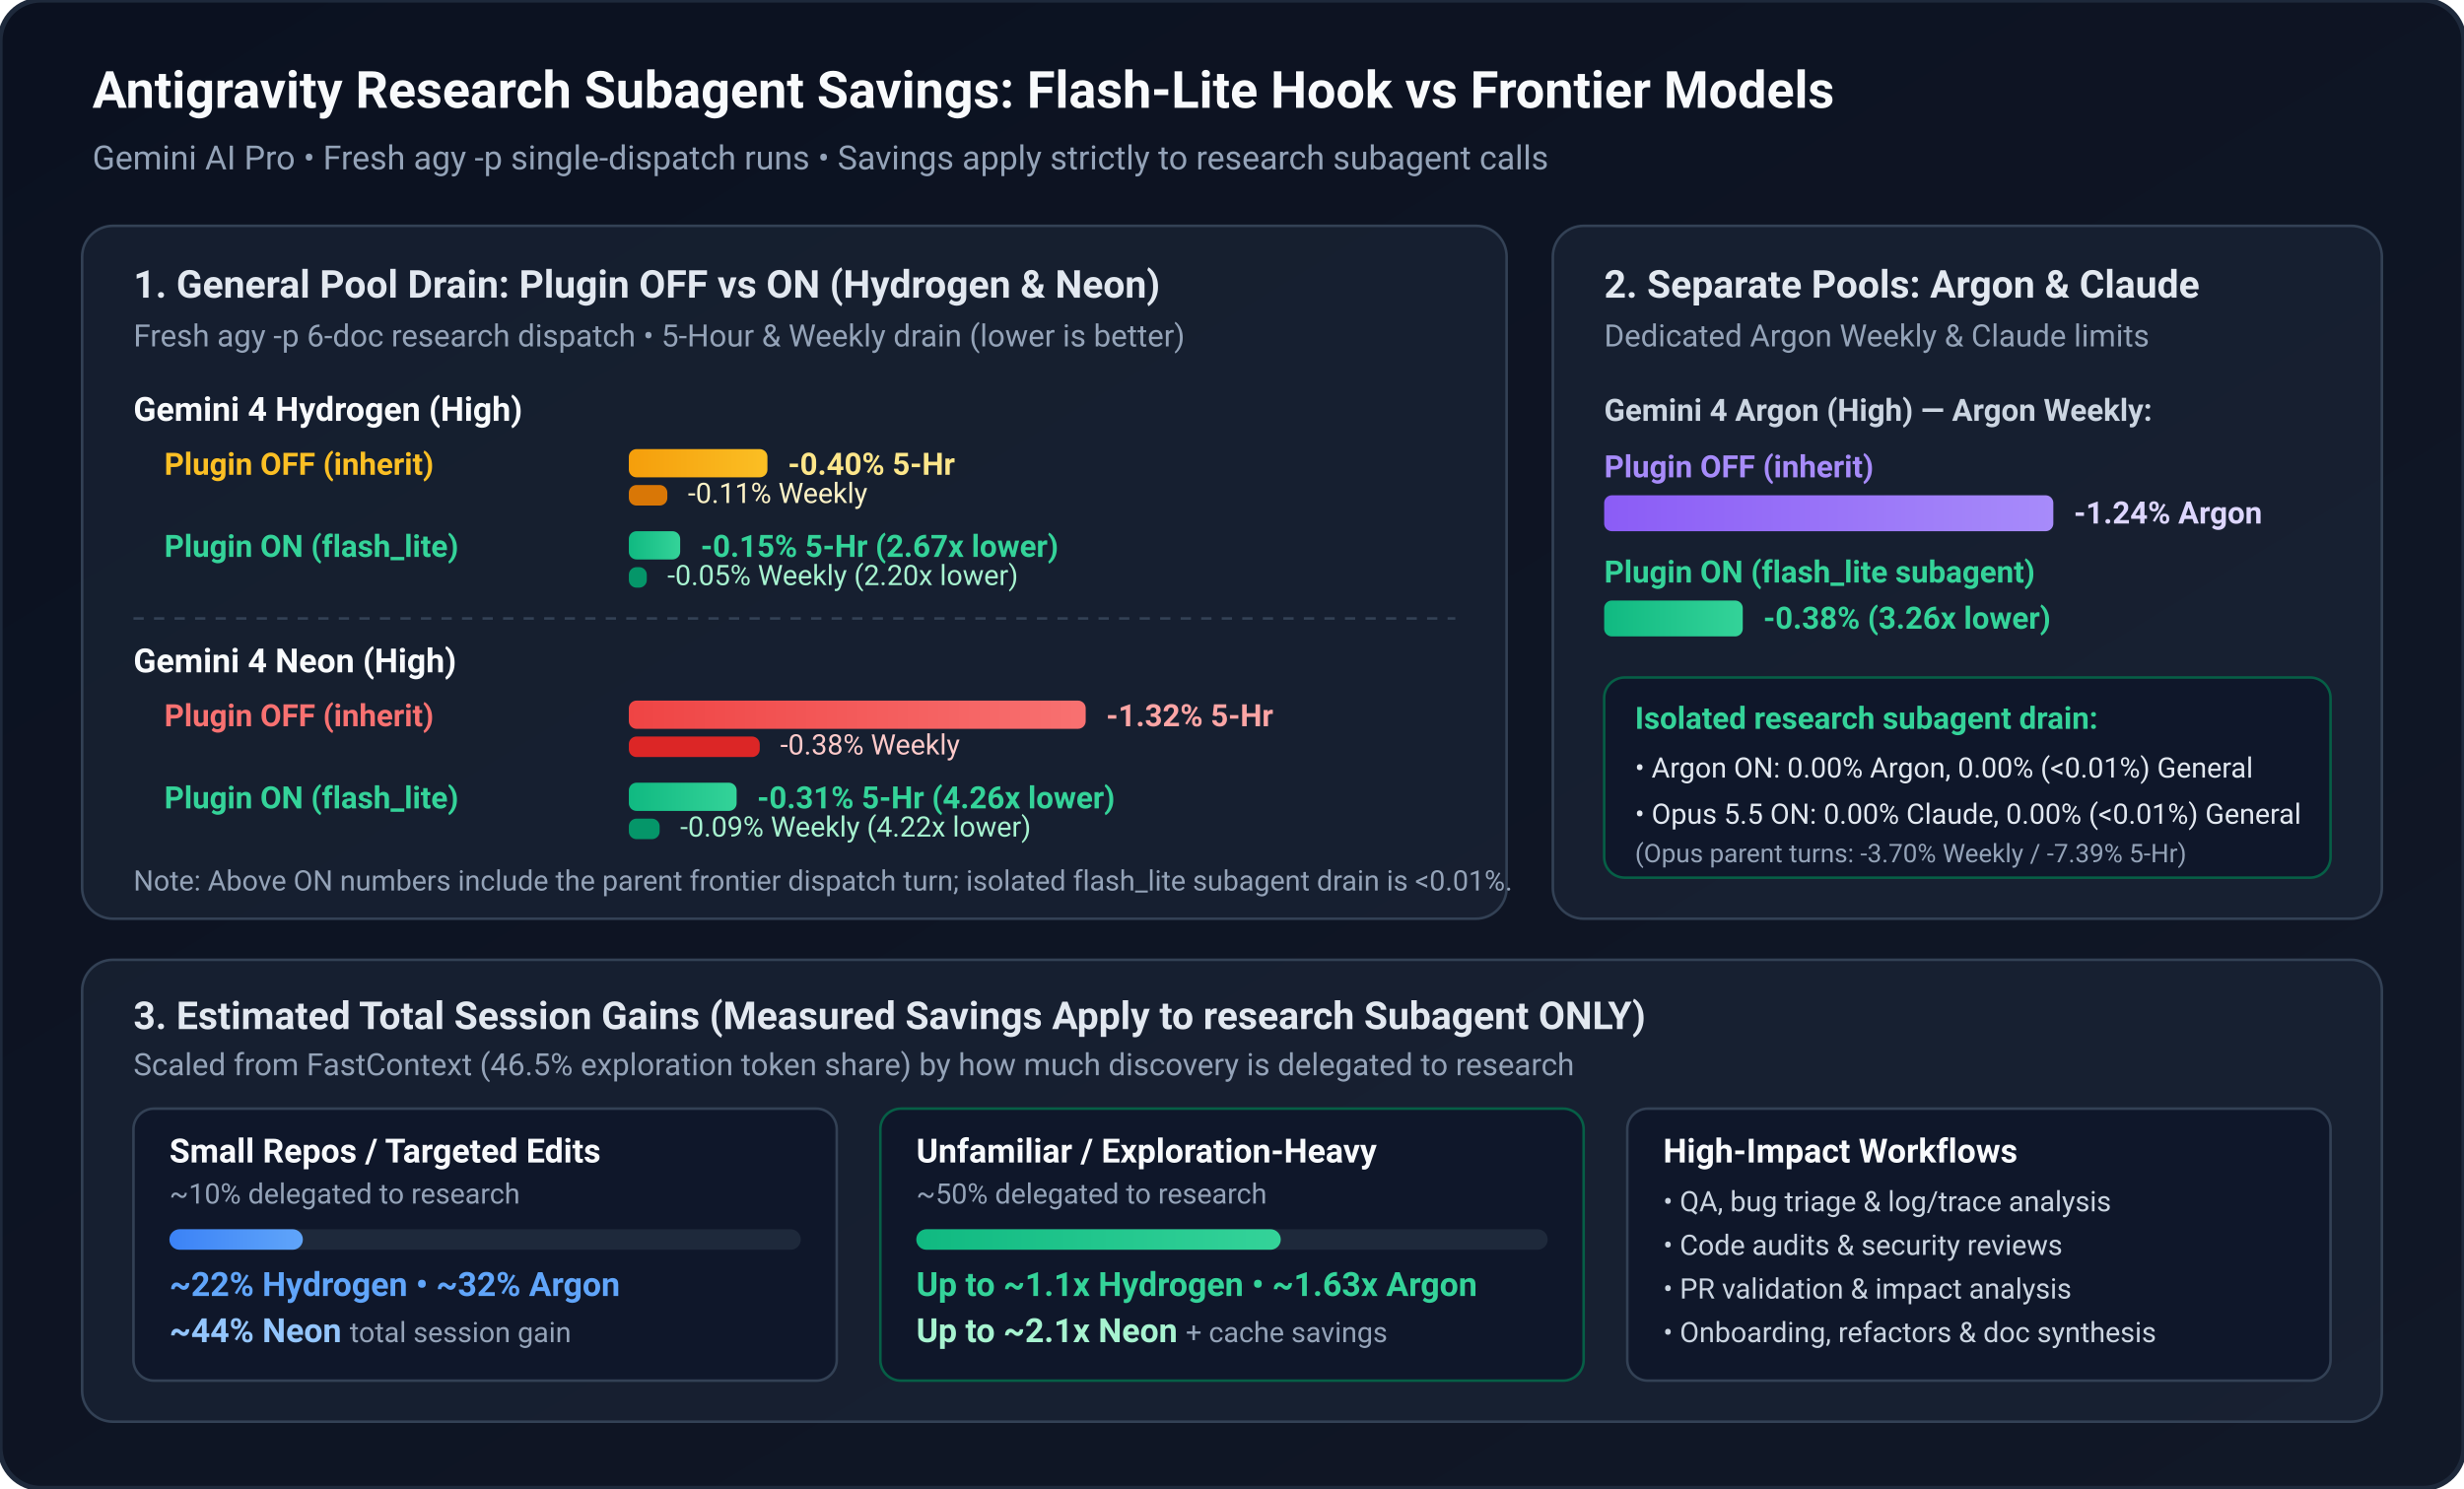
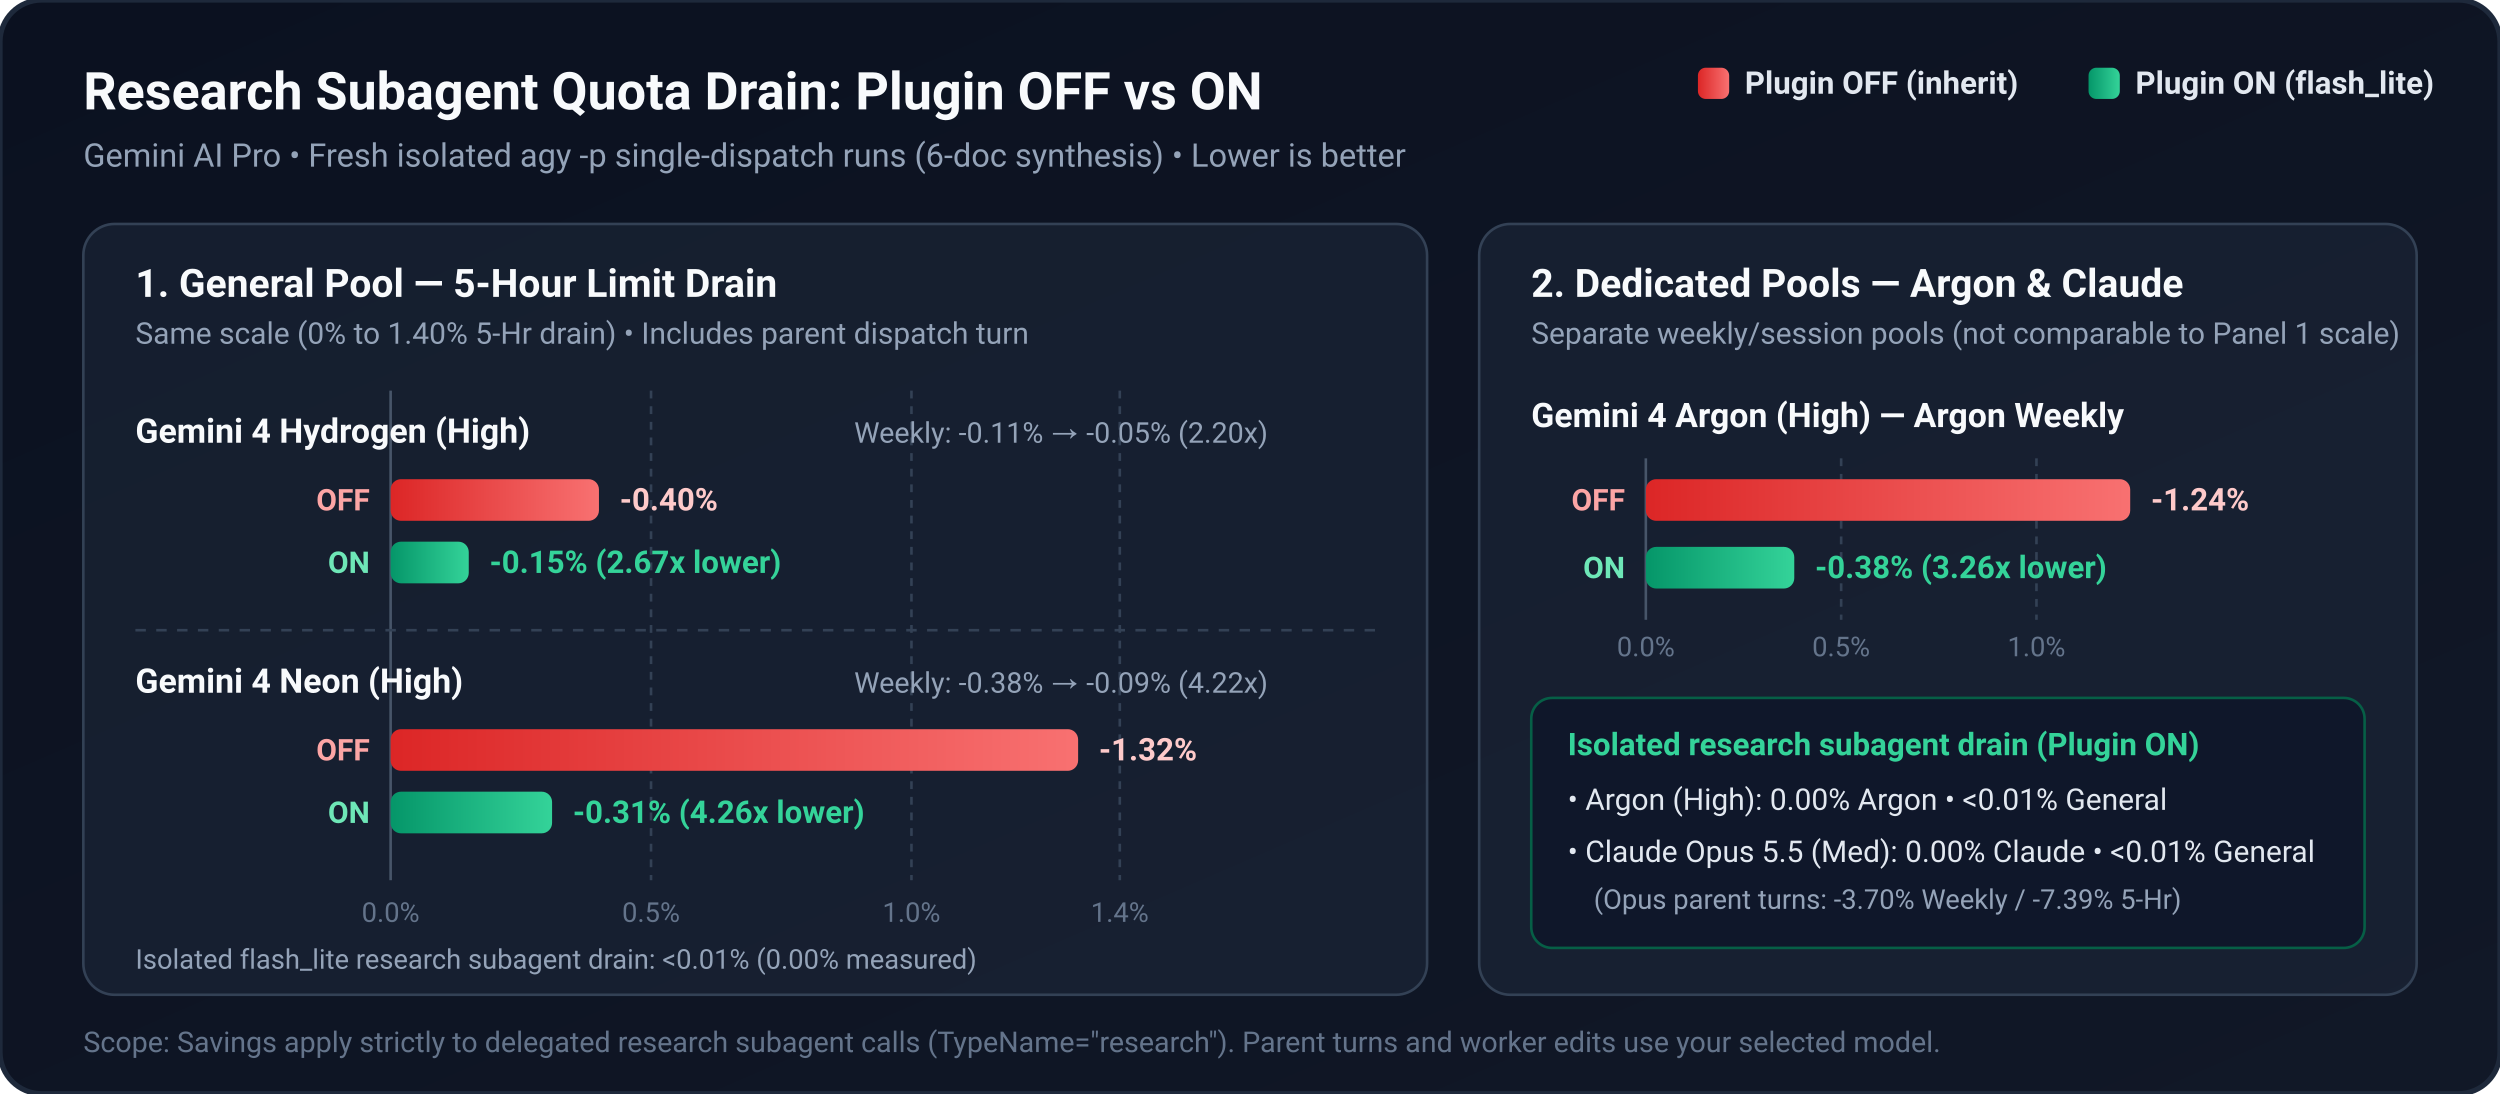
- <svg xmlns="http://www.w3.org/2000/svg" viewBox="0 0 960 580" width="100%" height="100%" font-family="system-ui, -apple-system, 'Segoe UI', Roboto, Helvetica, Arial, sans-serif">
+ <svg xmlns="http://www.w3.org/2000/svg" viewBox="0 0 960 420" width="960" height="420" font-family="system-ui, -apple-system, 'Segoe UI', Roboto, Helvetica, Arial, sans-serif">
  <defs>
-     <linearGradient id="bg" x1="0" y1="0" x2="1" y2="1">
+     <linearGradient id="bg" x1="0" x2="1" y1="0" y2="1">
      <stop offset="0%" stop-color="#0B1120" />
      <stop offset="100%" stop-color="#111827" />
    </linearGradient>
-     <linearGradient id="greenGrad" x1="0" y1="0" x2="1" y2="0">
-       <stop offset="0%" stop-color="#10B981" />
+     <linearGradient id="offGrad" x1="0" x2="1" y1="0" y2="0">
+       <stop offset="0%" stop-color="#DC2626" />
+       <stop offset="100%" stop-color="#F87171" />
+     </linearGradient>
+     <linearGradient id="onGrad" x1="0" x2="1" y1="0" y2="0">
+       <stop offset="0%" stop-color="#059669" />
      <stop offset="100%" stop-color="#34D399" />
    </linearGradient>
-     <linearGradient id="amberGrad" x1="0" y1="0" x2="1" y2="0">
-       <stop offset="0%" stop-color="#F59E0B" />
-       <stop offset="100%" stop-color="#FBBF24" />
-     </linearGradient>
-     <linearGradient id="redGrad" x1="0" y1="0" x2="1" y2="0">
-       <stop offset="0%" stop-color="#EF4444" />
-       <stop offset="100%" stop-color="#F87171" />
-     </linearGradient>
-     <linearGradient id="purpleGrad" x1="0" y1="0" x2="1" y2="0">
-       <stop offset="0%" stop-color="#8B5CF6" />
-       <stop offset="100%" stop-color="#A78BFA" />
-     </linearGradient>
-     <linearGradient id="blueGrad" x1="0" y1="0" x2="1" y2="0">
-       <stop offset="0%" stop-color="#3B82F6" />
-       <stop offset="100%" stop-color="#60A5FA" />
-     </linearGradient>
  </defs>
-   <rect width="960" height="580" rx="16" fill="url(#bg)" stroke="#1E293B" stroke-width="2" />
-   <text x="36" y="42" fill="#F8FAFC" font-size="20" font-weight="700">Antigravity Research Subagent Savings: Flash-Lite Hook vs Frontier Models</text>
-   <text x="36" y="66" fill="#94A3B8" font-size="13">Gemini AI Pro • Fresh agy -p single-dispatch runs • Savings apply strictly to research subagent calls</text>
-   <rect x="32" y="88" width="555" height="270" rx="12" fill="#1E293B" fill-opacity="0.55" stroke="#334155" stroke-width="1" />
-   <text x="52" y="116" fill="#E2E8F0" font-size="15" font-weight="700">1. General Pool Drain: Plugin OFF vs ON (Hydrogen &amp; Neon)</text>
-   <text x="52" y="135" fill="#94A3B8" font-size="12">Fresh agy -p 6-doc research dispatch • 5-Hour &amp; Weekly drain (lower is better)</text>
-   <text x="52" y="164" fill="#F8FAFC" font-size="13" font-weight="700">Gemini 4 Hydrogen (High)</text>
-   <text x="64" y="185" fill="#FBBF24" font-size="12" font-weight="600">Plugin OFF (inherit)</text>
-   <rect x="245" y="175" width="54" height="11" rx="3" fill="url(#amberGrad)" />
-   <text x="307" y="185" fill="#FDE68A" font-size="12" font-weight="700">-0.40% 5-Hr</text>
-   <rect x="245" y="189" width="15" height="8" rx="3" fill="#D97706" />
-   <text x="268" y="196" fill="#FEF3C7" font-size="11">-0.11% Weekly</text>
-   <text x="64" y="217" fill="#34D399" font-size="12" font-weight="600">Plugin ON (flash_lite)</text>
-   <rect x="245" y="207" width="20" height="11" rx="3" fill="url(#greenGrad)" />
-   <text x="273" y="217" fill="#34D399" font-size="12" font-weight="700">-0.15% 5-Hr (2.67x lower)</text>
-   <rect x="245" y="221" width="7" height="8" rx="3" fill="#059669" />
-   <text x="260" y="228" fill="#A7F3D0" font-size="11">-0.05% Weekly (2.20x lower)</text>
-   <line x1="52" y1="241" x2="567" y2="241" stroke="#334155" stroke-width="1" stroke-dasharray="4 4" />
-   <text x="52" y="262" fill="#F8FAFC" font-size="13" font-weight="700">Gemini 4 Neon (High)</text>
-   <text x="64" y="283" fill="#F87171" font-size="12" font-weight="600">Plugin OFF (inherit)</text>
-   <rect x="245" y="273" width="178" height="11" rx="3" fill="url(#redGrad)" />
-   <text x="431" y="283" fill="#FCA5A5" font-size="12" font-weight="700">-1.32% 5-Hr</text>
-   <rect x="245" y="287" width="51" height="8" rx="3" fill="#DC2626" />
-   <text x="304" y="294" fill="#FECACA" font-size="11">-0.38% Weekly</text>
-   <text x="64" y="315" fill="#34D399" font-size="12" font-weight="600">Plugin ON (flash_lite)</text>
-   <rect x="245" y="305" width="42" height="11" rx="3" fill="url(#greenGrad)" />
-   <text x="295" y="315" fill="#34D399" font-size="12" font-weight="700">-0.31% 5-Hr (4.26x lower)</text>
-   <rect x="245" y="319" width="12" height="8" rx="3" fill="#059669" />
-   <text x="265" y="326" fill="#A7F3D0" font-size="11">-0.09% Weekly (4.22x lower)</text>
-   <text x="52" y="347" fill="#94A3B8" font-size="11">Note: Above ON numbers include the parent frontier dispatch turn; isolated flash_lite subagent drain is &lt;0.01%.</text>
-   <rect x="605" y="88" width="323" height="270" rx="12" fill="#1E293B" fill-opacity="0.55" stroke="#334155" stroke-width="1" />
-   <text x="625" y="116" fill="#E2E8F0" font-size="15" font-weight="700">2. Separate Pools: Argon &amp; Claude</text>
-   <text x="625" y="135" fill="#94A3B8" font-size="12">Dedicated Argon Weekly &amp; Claude limits</text>
-   <text x="625" y="164" fill="#CBD5E1" font-size="12" font-weight="600">Gemini 4 Argon (High) — Argon Weekly:</text>
-   <text x="625" y="186" fill="#A78BFA" font-size="12" font-weight="700">Plugin OFF (inherit)</text>
-   <rect x="625" y="193" width="175" height="14" rx="3" fill="url(#purpleGrad)" />
-   <text x="808" y="204" fill="#DDD6FE" font-size="12" font-weight="700">-1.24% Argon</text>
-   <text x="625" y="227" fill="#34D399" font-size="12" font-weight="700">Plugin ON (flash_lite subagent)</text>
-   <rect x="625" y="234" width="54" height="14" rx="3" fill="url(#greenGrad)" />
-   <text x="687" y="245" fill="#34D399" font-size="12" font-weight="700">-0.38% (3.26x lower)</text>
-   <rect x="625" y="264" width="283" height="78" rx="8" fill="#0F172A" stroke="#065F46" stroke-width="1" />
-   <text x="637" y="284" fill="#34D399" font-size="12" font-weight="700">Isolated research subagent drain:</text>
-   <text x="637" y="303" fill="#E2E8F0" font-size="11">• Argon ON: 0.00% Argon, 0.00% (&lt;0.01%) General</text>
-   <text x="637" y="321" fill="#E2E8F0" font-size="11">• Opus 5.5 ON: 0.00% Claude, 0.00% (&lt;0.01%) General</text>
-   <text x="637" y="336" fill="#94A3B8" font-size="10">(Opus parent turns: -3.70% Weekly / -7.39% 5-Hr)</text>
-   <rect x="32" y="374" width="896" height="180" rx="12" fill="#1E293B" fill-opacity="0.55" stroke="#334155" stroke-width="1" />
-   <text x="52" y="401" fill="#E2E8F0" font-size="15" font-weight="700">3. Estimated Total Session Gains (Measured Savings Apply to research Subagent ONLY)</text>
-   <text x="52" y="419" fill="#94A3B8" font-size="12">Scaled from FastContext (46.5% exploration token share) by how much discovery is delegated to research</text>
-   <rect x="52" y="432" width="274" height="106" rx="8" fill="#0F172A" stroke="#334155" />
-   <text x="66" y="453" fill="#F8FAFC" font-size="13" font-weight="700">Small Repos / Targeted Edits</text>
-   <text x="66" y="469" fill="#94A3B8" font-size="11">~10% delegated to research</text>
-   <rect x="66" y="479" width="246" height="8" rx="4" fill="#1E293B" />
-   <rect x="66" y="479" width="52" height="8" rx="4" fill="url(#blueGrad)" />
-   <text x="66" y="505" fill="#60A5FA" font-size="13" font-weight="700">~22% Hydrogen • ~32% Argon</text>
-   <text x="66" y="523" fill="#93C5FD" font-size="13" font-weight="700">~44% Neon <tspan fill="#94A3B8" font-size="11" font-weight="400">total session gain</tspan>
-   </text>
-   <rect x="343" y="432" width="274" height="106" rx="8" fill="#0F172A" stroke="#065F46" />
-   <text x="357" y="453" fill="#F8FAFC" font-size="13" font-weight="700">Unfamiliar / Exploration-Heavy</text>
-   <text x="357" y="469" fill="#94A3B8" font-size="11">~50% delegated to research</text>
-   <rect x="357" y="479" width="246" height="8" rx="4" fill="#1E293B" />
-   <rect x="357" y="479" width="142" height="8" rx="4" fill="url(#greenGrad)" />
-   <text x="357" y="505" fill="#34D399" font-size="13" font-weight="700">Up to ~1.1x Hydrogen • ~1.63x Argon</text>
-   <text x="357" y="523" fill="#A7F3D0" font-size="13" font-weight="700">Up to ~2.1x Neon <tspan fill="#94A3B8" font-size="11" font-weight="400">+ cache savings</tspan>
-   </text>
-   <rect x="634" y="432" width="274" height="106" rx="8" fill="#0F172A" stroke="#334155" />
-   <text x="648" y="453" fill="#F8FAFC" font-size="13" font-weight="700">High-Impact Workflows</text>
-   <text x="648" y="472" fill="#CBD5E1" font-size="11">• QA, bug triage &amp; log/trace analysis</text>
-   <text x="648" y="489" fill="#CBD5E1" font-size="11">• Code audits &amp; security reviews</text>
-   <text x="648" y="506" fill="#CBD5E1" font-size="11">• PR validation &amp; impact analysis</text>
-   <text x="648" y="523" fill="#CBD5E1" font-size="11">• Onboarding, refactors &amp; doc synthesis</text>
+   <rect x="0" y="0" width="960" height="420" rx="16" fill="url(#bg)" stroke="#1E293B" stroke-width="2" />
+   <text x="32" y="42" fill="#F8FAFC" font-size="20" font-weight="700">Research Subagent Quota Drain: Plugin OFF vs ON</text>
+   <text x="32" y="64" fill="#94A3B8" font-size="12.5">Gemini AI Pro • Fresh isolated agy -p single-dispatch runs (6-doc synthesis) • Lower is better</text>
+   <rect x="652" y="26" width="12" height="12" rx="3" fill="url(#offGrad)" />
+   <text x="670" y="36" fill="#E2E8F0" font-size="12" font-weight="600">Plugin OFF (inherit)</text>
+   <rect x="802" y="26" width="12" height="12" rx="3" fill="url(#onGrad)" />
+   <text x="820" y="36" fill="#E2E8F0" font-size="12" font-weight="600">Plugin ON (flash_lite)</text>
+   <rect x="32" y="86" width="516" height="296" rx="12" fill="#1E293B" fill-opacity="0.55" stroke="#334155" stroke-width="1" />
+   <text x="52" y="114" fill="#F8FAFC" font-size="15" font-weight="700">1. General Pool — 5-Hour Limit Drain</text>
+   <text x="52" y="132" fill="#94A3B8" font-size="11.5">Same scale (0% to 1.40% 5-Hr drain) • Includes parent dispatch turn</text>
+   <line x1="150" y1="150" x2="150" y2="338" stroke="#475569" stroke-width="1" />
+   <line x1="250" y1="150" x2="250" y2="338" stroke="#334155" stroke-dasharray="3 3" stroke-width="1" />
+   <line x1="350" y1="150" x2="350" y2="338" stroke="#334155" stroke-dasharray="3 3" stroke-width="1" />
+   <line x1="430" y1="150" x2="430" y2="338" stroke="#334155" stroke-dasharray="3 3" stroke-width="1" />
+   <text x="150" y="354" fill="#64748B" font-size="10.5" text-anchor="middle">0.0%</text>
+   <text x="250" y="354" fill="#64748B" font-size="10.5" text-anchor="middle">0.5%</text>
+   <text x="350" y="354" fill="#64748B" font-size="10.5" text-anchor="middle">1.0%</text>
+   <text x="430" y="354" fill="#64748B" font-size="10.5" text-anchor="middle">1.4%</text>
+   <text x="52" y="170" fill="#F8FAFC" font-size="13" font-weight="700">Gemini 4 Hydrogen (High)</text>
+   <text x="328" y="170" fill="#94A3B8" font-size="11">Weekly: -0.11% → -0.05% (2.20x)</text>
+   <text x="142" y="196" fill="#FCA5A5" font-size="11.5" font-weight="600" text-anchor="end">OFF</text>
+   <rect x="150" y="184" width="80" height="16" rx="4" fill="url(#offGrad)" />
+   <text x="238" y="196" fill="#FECACA" font-size="12" font-weight="700">-0.40%</text>
+   <text x="142" y="220" fill="#6EE7B7" font-size="11.5" font-weight="600" text-anchor="end">ON</text>
+   <rect x="150" y="208" width="30" height="16" rx="4" fill="url(#onGrad)" />
+   <text x="188" y="220" fill="#34D399" font-size="12" font-weight="700">-0.15% (2.67x lower)</text>
+   <line x1="52" y1="242" x2="528" y2="242" stroke="#334155" stroke-dasharray="4 4" stroke-width="1" />
+   <text x="52" y="266" fill="#F8FAFC" font-size="13" font-weight="700">Gemini 4 Neon (High)</text>
+   <text x="328" y="266" fill="#94A3B8" font-size="11">Weekly: -0.38% → -0.09% (4.22x)</text>
+   <text x="142" y="292" fill="#FCA5A5" font-size="11.5" font-weight="600" text-anchor="end">OFF</text>
+   <rect x="150" y="280" width="264" height="16" rx="4" fill="url(#offGrad)" />
+   <text x="422" y="292" fill="#FECACA" font-size="12" font-weight="700">-1.32%</text>
+   <text x="142" y="316" fill="#6EE7B7" font-size="11.5" font-weight="600" text-anchor="end">ON</text>
+   <rect x="150" y="304" width="62" height="16" rx="4" fill="url(#onGrad)" />
+   <text x="220" y="316" fill="#34D399" font-size="12" font-weight="700">-0.31% (4.26x lower)</text>
+   <text x="52" y="372" fill="#94A3B8" font-size="10.5">Isolated flash_lite research subagent drain: &lt;0.01% (0.00% measured)</text>
+   <rect x="568" y="86" width="360" height="296" rx="12" fill="#1E293B" fill-opacity="0.55" stroke="#334155" stroke-width="1" />
+   <text x="588" y="114" fill="#F8FAFC" font-size="15" font-weight="700">2. Dedicated Pools — Argon &amp; Claude</text>
+   <text x="588" y="132" fill="#94A3B8" font-size="11.5">Separate weekly/session pools (not comparable to Panel 1 scale)</text>
+   <text x="588" y="164" fill="#F8FAFC" font-size="13" font-weight="700">Gemini 4 Argon (High) — Argon Weekly</text>
+   <line x1="632" y1="176" x2="632" y2="238" stroke="#475569" stroke-width="1" />
+   <line x1="707" y1="176" x2="707" y2="238" stroke="#334155" stroke-dasharray="3 3" stroke-width="1" />
+   <line x1="782" y1="176" x2="782" y2="238" stroke="#334155" stroke-dasharray="3 3" stroke-width="1" />
+   <text x="624" y="196" fill="#FCA5A5" font-size="11.5" font-weight="600" text-anchor="end">OFF</text>
+   <rect x="632" y="184" width="186" height="16" rx="4" fill="url(#offGrad)" />
+   <text x="826" y="196" fill="#FECACA" font-size="12" font-weight="700">-1.24%</text>
+   <text x="624" y="222" fill="#6EE7B7" font-size="11.5" font-weight="600" text-anchor="end">ON</text>
+   <rect x="632" y="210" width="57" height="16" rx="4" fill="url(#onGrad)" />
+   <text x="697" y="222" fill="#34D399" font-size="12" font-weight="700">-0.38% (3.26x lower)</text>
+   <text x="632" y="252" fill="#64748B" font-size="10.5" text-anchor="middle">0.0%</text>
+   <text x="707" y="252" fill="#64748B" font-size="10.5" text-anchor="middle">0.5%</text>
+   <text x="782" y="252" fill="#64748B" font-size="10.5" text-anchor="middle">1.0%</text>
+   <rect x="588" y="268" width="320" height="96" rx="8" fill="#0F172A" stroke="#065F46" stroke-width="1" />
+   <text x="602" y="290" fill="#34D399" font-size="12" font-weight="700">Isolated research subagent drain (Plugin ON)</text>
+   <text x="602" y="311" fill="#E2E8F0" font-size="11.5">• Argon (High): 0.00% Argon • &lt;0.01% General</text>
+   <text x="602" y="331" fill="#E2E8F0" font-size="11.5">• Claude Opus 5.5 (Med): 0.00% Claude • &lt;0.01% General</text>
+   <text x="612" y="349" fill="#94A3B8" font-size="10.5">(Opus parent turns: -3.70% Weekly / -7.39% 5-Hr)</text>
+   <text x="32" y="404" fill="#64748B" font-size="11">Scope: Savings apply strictly to delegated research subagent calls (TypeName="research"). Parent turns and worker edits use your selected model.</text>
</svg>
